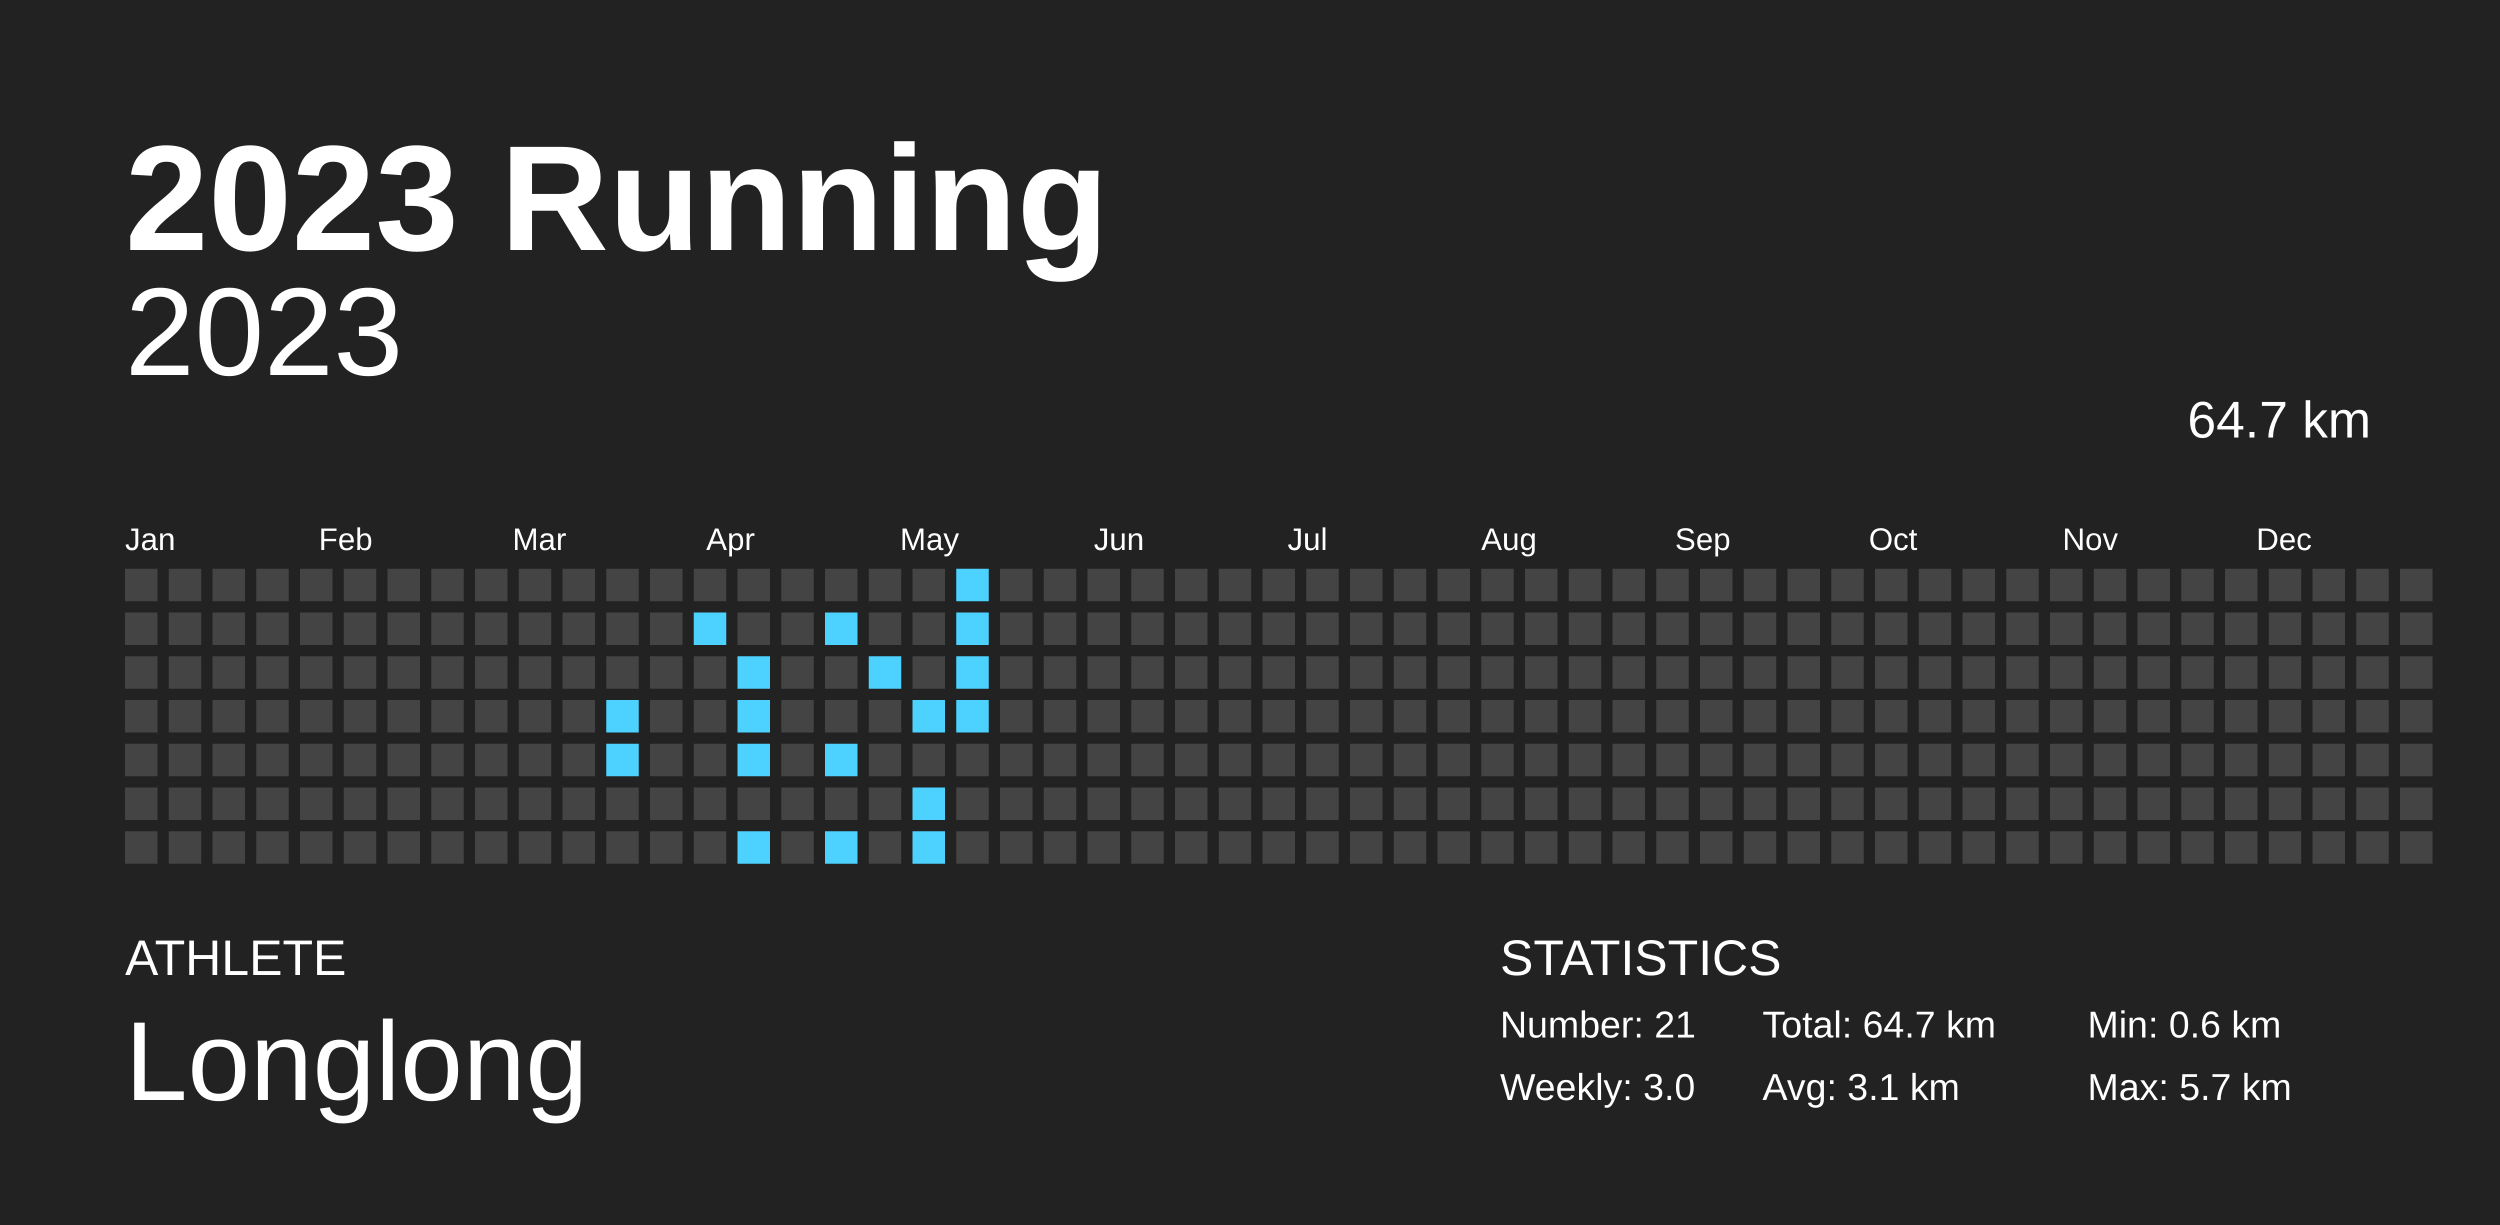
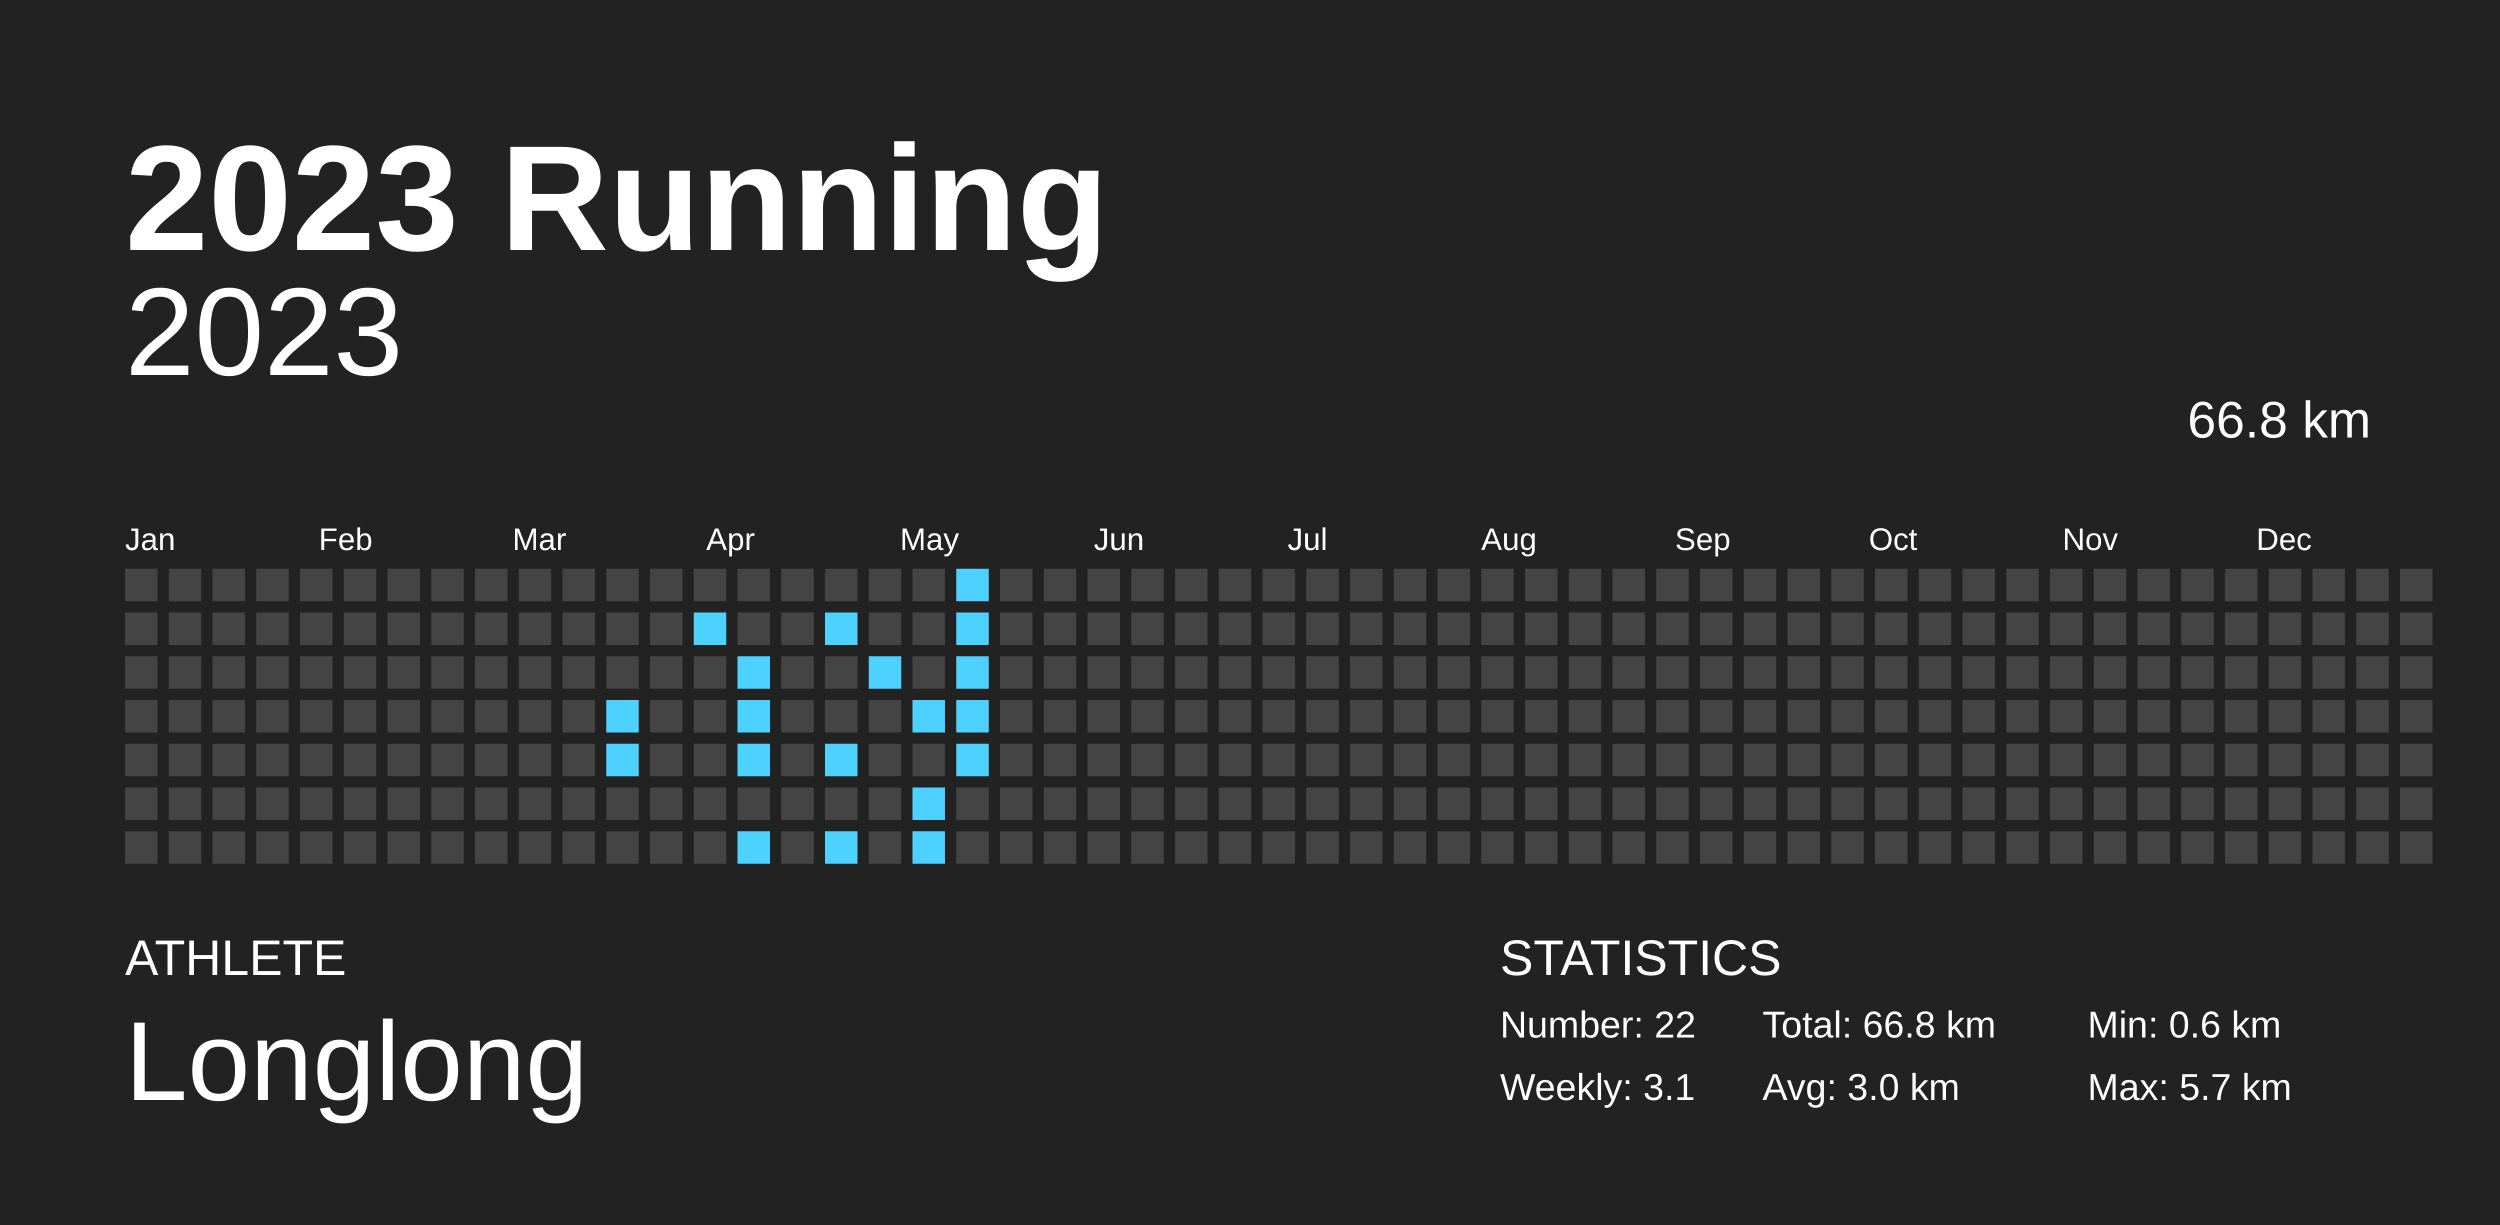
<svg xmlns="http://www.w3.org/2000/svg" baseProfile="full" height="98mm" version="1.1" viewBox="0,0,200,98" width="200mm">
  <defs />
  <rect fill="#222222" height="98" width="200" x="0" y="0" />
  <text fill="#FFFFFF" style="font-size:12px; font-family:Arial; font-weight:bold;" x="10" y="20">2023 Running</text>
  <text fill="#FFFFFF" style="font-size:4px; font-family:Arial" x="10" y="78">ATHLETE</text>
  <text fill="#FFFFFF" style="font-size:9px; font-family:Arial" x="10" y="88">Longlong</text>
  <text fill="#FFFFFF" style="font-size:4px; font-family:Arial" x="120" y="78">STATISTICS</text>
-   <text fill="#FFFFFF" style="font-size:3px; font-family:Arial" x="120" y="83">Number: 21</text>
-   <text fill="#FFFFFF" style="font-size:3px; font-family:Arial" x="120" y="88">Weekly: 3.0</text>
-   <text fill="#FFFFFF" style="font-size:3px; font-family:Arial" x="141" y="83">Total: 64.7 km</text>
-   <text fill="#FFFFFF" style="font-size:3px; font-family:Arial" x="141" y="88">Avg: 3.1 km</text>
+   <text fill="#FFFFFF" style="font-size:3px; font-family:Arial" x="120" y="83">Number: 22</text>
+   <text fill="#FFFFFF" style="font-size:3px; font-family:Arial" x="120" y="88">Weekly: 3.1</text>
+   <text fill="#FFFFFF" style="font-size:3px; font-family:Arial" x="141" y="83">Total: 66.8 km</text>
+   <text fill="#FFFFFF" style="font-size:3px; font-family:Arial" x="141" y="88">Avg: 3.0 km</text>
  <text fill="#FFFFFF" style="font-size:3px; font-family:Arial" x="167" y="83">Min: 0.6 km</text>
  <text fill="#FFFFFF" style="font-size:3px; font-family:Arial" x="167" y="88">Max: 5.7 km</text>
  <text alignment-baseline="hanging" fill="#FFFFFF" style="font-size:10.0px; font-family:Arial;" x="10" y="30">2023</text>
-   <text alignment-baseline="hanging" fill="#FFFFFF" style="font-size:4.125px; font-family:Arial;" x="175" y="35">64.7 km</text>
+   <text alignment-baseline="hanging" fill="#FFFFFF" style="font-size:4.125px; font-family:Arial;" x="175" y="35">66.8 km</text>
  <text fill="#FFFFFF" style="font-size:2.5px; font-family:Arial" x="10.0" y="44">Jan</text>
  <text fill="#FFFFFF" style="font-size:2.5px; font-family:Arial" x="25.5" y="44">Feb</text>
  <text fill="#FFFFFF" style="font-size:2.5px; font-family:Arial" x="41.0" y="44">Mar</text>
  <text fill="#FFFFFF" style="font-size:2.5px; font-family:Arial" x="56.5" y="44">Apr</text>
  <text fill="#FFFFFF" style="font-size:2.5px; font-family:Arial" x="72.0" y="44">May</text>
  <text fill="#FFFFFF" style="font-size:2.5px; font-family:Arial" x="87.5" y="44">Jun</text>
  <text fill="#FFFFFF" style="font-size:2.5px; font-family:Arial" x="103.0" y="44">Jul</text>
  <text fill="#FFFFFF" style="font-size:2.5px; font-family:Arial" x="118.5" y="44">Aug</text>
  <text fill="#FFFFFF" style="font-size:2.5px; font-family:Arial" x="134.0" y="44">Sep</text>
  <text fill="#FFFFFF" style="font-size:2.5px; font-family:Arial" x="149.5" y="44">Oct</text>
  <text fill="#FFFFFF" style="font-size:2.5px; font-family:Arial" x="165.0" y="44">Nov</text>
  <text fill="#FFFFFF" style="font-size:2.5px; font-family:Arial" x="180.5" y="44">Dec</text>
  <rect fill="#444444" height="2.6" width="2.6" x="10.0" y="45.5" />
  <rect fill="#444444" height="2.6" width="2.6" x="10.0" y="49.0" />
  <rect fill="#444444" height="2.6" width="2.6" x="10.0" y="52.5" />
  <rect fill="#444444" height="2.6" width="2.6" x="10.0" y="56.0" />
  <rect fill="#444444" height="2.6" width="2.6" x="10.0" y="59.5" />
  <rect fill="#444444" height="2.6" width="2.6" x="10.0" y="63.0" />
  <rect fill="#444444" height="2.6" width="2.6" x="10.0" y="66.5" />
  <rect fill="#444444" height="2.6" width="2.6" x="13.5" y="45.5" />
  <rect fill="#444444" height="2.6" width="2.6" x="13.5" y="49.0" />
  <rect fill="#444444" height="2.6" width="2.6" x="13.5" y="52.5" />
  <rect fill="#444444" height="2.6" width="2.6" x="13.5" y="56.0" />
  <rect fill="#444444" height="2.6" width="2.6" x="13.5" y="59.5" />
  <rect fill="#444444" height="2.6" width="2.6" x="13.5" y="63.0" />
  <rect fill="#444444" height="2.6" width="2.6" x="13.5" y="66.5" />
  <rect fill="#444444" height="2.6" width="2.6" x="17.0" y="45.5" />
  <rect fill="#444444" height="2.6" width="2.6" x="17.0" y="49.0" />
  <rect fill="#444444" height="2.6" width="2.6" x="17.0" y="52.5" />
  <rect fill="#444444" height="2.6" width="2.6" x="17.0" y="56.0" />
  <rect fill="#444444" height="2.6" width="2.6" x="17.0" y="59.5" />
  <rect fill="#444444" height="2.6" width="2.6" x="17.0" y="63.0" />
  <rect fill="#444444" height="2.6" width="2.6" x="17.0" y="66.5" />
  <rect fill="#444444" height="2.6" width="2.6" x="20.5" y="45.5" />
  <rect fill="#444444" height="2.6" width="2.6" x="20.5" y="49.0" />
  <rect fill="#444444" height="2.6" width="2.6" x="20.5" y="52.5" />
  <rect fill="#444444" height="2.6" width="2.6" x="20.5" y="56.0" />
  <rect fill="#444444" height="2.6" width="2.6" x="20.5" y="59.5" />
  <rect fill="#444444" height="2.6" width="2.6" x="20.5" y="63.0" />
  <rect fill="#444444" height="2.6" width="2.6" x="20.5" y="66.5" />
  <rect fill="#444444" height="2.6" width="2.6" x="24.0" y="45.5" />
  <rect fill="#444444" height="2.6" width="2.6" x="24.0" y="49.0" />
  <rect fill="#444444" height="2.6" width="2.6" x="24.0" y="52.5" />
  <rect fill="#444444" height="2.6" width="2.6" x="24.0" y="56.0" />
  <rect fill="#444444" height="2.6" width="2.6" x="24.0" y="59.5" />
  <rect fill="#444444" height="2.6" width="2.6" x="24.0" y="63.0" />
  <rect fill="#444444" height="2.6" width="2.6" x="24.0" y="66.5" />
  <rect fill="#444444" height="2.6" width="2.6" x="27.5" y="45.5" />
  <rect fill="#444444" height="2.6" width="2.6" x="27.5" y="49.0" />
  <rect fill="#444444" height="2.6" width="2.6" x="27.5" y="52.5" />
  <rect fill="#444444" height="2.6" width="2.6" x="27.5" y="56.0" />
  <rect fill="#444444" height="2.6" width="2.6" x="27.5" y="59.5" />
  <rect fill="#444444" height="2.6" width="2.6" x="27.5" y="63.0" />
  <rect fill="#444444" height="2.6" width="2.6" x="27.5" y="66.5" />
  <rect fill="#444444" height="2.6" width="2.6" x="31.0" y="45.5" />
  <rect fill="#444444" height="2.6" width="2.6" x="31.0" y="49.0" />
  <rect fill="#444444" height="2.6" width="2.6" x="31.0" y="52.5" />
  <rect fill="#444444" height="2.6" width="2.6" x="31.0" y="56.0" />
  <rect fill="#444444" height="2.6" width="2.6" x="31.0" y="59.5" />
  <rect fill="#444444" height="2.6" width="2.6" x="31.0" y="63.0" />
  <rect fill="#444444" height="2.6" width="2.6" x="31.0" y="66.5" />
  <rect fill="#444444" height="2.6" width="2.6" x="34.5" y="45.5" />
  <rect fill="#444444" height="2.6" width="2.6" x="34.5" y="49.0" />
  <rect fill="#444444" height="2.6" width="2.6" x="34.5" y="52.5" />
  <rect fill="#444444" height="2.6" width="2.6" x="34.5" y="56.0" />
  <rect fill="#444444" height="2.6" width="2.6" x="34.5" y="59.5" />
  <rect fill="#444444" height="2.6" width="2.6" x="34.5" y="63.0" />
  <rect fill="#444444" height="2.6" width="2.6" x="34.5" y="66.5" />
  <rect fill="#444444" height="2.6" width="2.6" x="38.0" y="45.5" />
  <rect fill="#444444" height="2.6" width="2.6" x="38.0" y="49.0" />
  <rect fill="#444444" height="2.6" width="2.6" x="38.0" y="52.5" />
  <rect fill="#444444" height="2.6" width="2.6" x="38.0" y="56.0" />
  <rect fill="#444444" height="2.6" width="2.6" x="38.0" y="59.5" />
  <rect fill="#444444" height="2.6" width="2.6" x="38.0" y="63.0" />
  <rect fill="#444444" height="2.6" width="2.6" x="38.0" y="66.5" />
  <rect fill="#444444" height="2.6" width="2.6" x="41.5" y="45.5" />
  <rect fill="#444444" height="2.6" width="2.6" x="41.5" y="49.0" />
  <rect fill="#444444" height="2.6" width="2.6" x="41.5" y="52.5" />
  <rect fill="#444444" height="2.6" width="2.6" x="41.5" y="56.0" />
  <rect fill="#444444" height="2.6" width="2.6" x="41.5" y="59.5" />
  <rect fill="#444444" height="2.6" width="2.6" x="41.5" y="63.0" />
  <rect fill="#444444" height="2.6" width="2.6" x="41.5" y="66.5" />
  <rect fill="#444444" height="2.6" width="2.6" x="45.0" y="45.5" />
  <rect fill="#444444" height="2.6" width="2.6" x="45.0" y="49.0" />
  <rect fill="#444444" height="2.6" width="2.6" x="45.0" y="52.5" />
  <rect fill="#444444" height="2.6" width="2.6" x="45.0" y="56.0" />
  <rect fill="#444444" height="2.6" width="2.6" x="45.0" y="59.5" />
  <rect fill="#444444" height="2.6" width="2.6" x="45.0" y="63.0" />
  <rect fill="#444444" height="2.6" width="2.6" x="45.0" y="66.5" />
  <rect fill="#444444" height="2.6" width="2.6" x="48.5" y="45.5" />
  <rect fill="#444444" height="2.6" width="2.6" x="48.5" y="49.0" />
  <rect fill="#444444" height="2.6" width="2.6" x="48.5" y="52.5" />
  <rect fill="#4dd2ff" height="2.6" width="2.6" x="48.5" y="56.0" />
  <rect fill="#4dd2ff" height="2.6" width="2.6" x="48.5" y="59.5" />
  <rect fill="#444444" height="2.6" width="2.6" x="48.5" y="63.0" />
  <rect fill="#444444" height="2.6" width="2.6" x="48.5" y="66.5" />
  <rect fill="#444444" height="2.6" width="2.6" x="52.0" y="45.5" />
  <rect fill="#444444" height="2.6" width="2.6" x="52.0" y="49.0" />
  <rect fill="#444444" height="2.6" width="2.6" x="52.0" y="52.5" />
  <rect fill="#444444" height="2.6" width="2.6" x="52.0" y="56.0" />
  <rect fill="#444444" height="2.6" width="2.6" x="52.0" y="59.5" />
  <rect fill="#444444" height="2.6" width="2.6" x="52.0" y="63.0" />
  <rect fill="#444444" height="2.6" width="2.6" x="52.0" y="66.5" />
  <rect fill="#444444" height="2.6" width="2.6" x="55.5" y="45.5" />
  <rect fill="#4dd2ff" height="2.6" width="2.6" x="55.5" y="49.0" />
  <rect fill="#444444" height="2.6" width="2.6" x="55.5" y="52.5" />
  <rect fill="#444444" height="2.6" width="2.6" x="55.5" y="56.0" />
  <rect fill="#444444" height="2.6" width="2.6" x="55.5" y="59.5" />
  <rect fill="#444444" height="2.6" width="2.6" x="55.5" y="63.0" />
  <rect fill="#444444" height="2.6" width="2.6" x="55.5" y="66.5" />
  <rect fill="#444444" height="2.6" width="2.6" x="59.0" y="45.5" />
  <rect fill="#444444" height="2.6" width="2.6" x="59.0" y="49.0" />
  <rect fill="#4dd2ff" height="2.6" width="2.6" x="59.0" y="52.5" />
  <rect fill="#4dd2ff" height="2.6" width="2.6" x="59.0" y="56.0" />
  <rect fill="#4dd2ff" height="2.6" width="2.6" x="59.0" y="59.5" />
  <rect fill="#444444" height="2.6" width="2.6" x="59.0" y="63.0" />
  <rect fill="#4dd2ff" height="2.6" width="2.6" x="59.0" y="66.5" />
  <rect fill="#444444" height="2.6" width="2.6" x="62.5" y="45.5" />
  <rect fill="#444444" height="2.6" width="2.6" x="62.5" y="49.0" />
  <rect fill="#444444" height="2.6" width="2.6" x="62.5" y="52.5" />
  <rect fill="#444444" height="2.6" width="2.6" x="62.5" y="56.0" />
  <rect fill="#444444" height="2.6" width="2.6" x="62.5" y="59.5" />
  <rect fill="#444444" height="2.6" width="2.6" x="62.5" y="63.0" />
  <rect fill="#444444" height="2.6" width="2.6" x="62.5" y="66.5" />
  <rect fill="#444444" height="2.6" width="2.6" x="66.0" y="45.5" />
  <rect fill="#4dd2ff" height="2.6" width="2.6" x="66.0" y="49.0" />
  <rect fill="#444444" height="2.6" width="2.6" x="66.0" y="52.5" />
  <rect fill="#444444" height="2.6" width="2.6" x="66.0" y="56.0" />
  <rect fill="#4dd2ff" height="2.6" width="2.6" x="66.0" y="59.5" />
  <rect fill="#444444" height="2.6" width="2.6" x="66.0" y="63.0" />
  <rect fill="#4dd2ff" height="2.6" width="2.6" x="66.0" y="66.5" />
  <rect fill="#444444" height="2.6" width="2.6" x="69.5" y="45.5" />
  <rect fill="#444444" height="2.6" width="2.6" x="69.5" y="49.0" />
  <rect fill="#4dd2ff" height="2.6" width="2.6" x="69.5" y="52.5" />
  <rect fill="#444444" height="2.6" width="2.6" x="69.5" y="56.0" />
  <rect fill="#444444" height="2.6" width="2.6" x="69.5" y="59.5" />
  <rect fill="#444444" height="2.6" width="2.6" x="69.5" y="63.0" />
  <rect fill="#444444" height="2.6" width="2.6" x="69.5" y="66.5" />
  <rect fill="#444444" height="2.6" width="2.6" x="73.0" y="45.5" />
  <rect fill="#444444" height="2.6" width="2.6" x="73.0" y="49.0" />
  <rect fill="#444444" height="2.6" width="2.6" x="73.0" y="52.5" />
  <rect fill="#4dd2ff" height="2.6" width="2.6" x="73.0" y="56.0" />
  <rect fill="#444444" height="2.6" width="2.6" x="73.0" y="59.5" />
  <rect fill="#4dd2ff" height="2.6" width="2.6" x="73.0" y="63.0" />
  <rect fill="#4dd2ff" height="2.6" width="2.6" x="73.0" y="66.5" />
  <rect fill="#4dd2ff" height="2.6" width="2.6" x="76.5" y="45.5" />
  <rect fill="#4dd2ff" height="2.6" width="2.6" x="76.5" y="49.0" />
  <rect fill="#4dd2ff" height="2.6" width="2.6" x="76.5" y="52.5" />
  <rect fill="#4dd2ff" height="2.6" width="2.6" x="76.5" y="56.0" />
-   <rect fill="#444444" height="2.6" width="2.6" x="76.5" y="59.5" />
+   <rect fill="#4dd2ff" height="2.6" width="2.6" x="76.5" y="59.5" />
  <rect fill="#444444" height="2.6" width="2.6" x="76.5" y="63.0" />
  <rect fill="#444444" height="2.6" width="2.6" x="76.5" y="66.5" />
  <rect fill="#444444" height="2.6" width="2.6" x="80.0" y="45.5" />
  <rect fill="#444444" height="2.6" width="2.6" x="80.0" y="49.0" />
  <rect fill="#444444" height="2.6" width="2.6" x="80.0" y="52.5" />
  <rect fill="#444444" height="2.6" width="2.6" x="80.0" y="56.0" />
  <rect fill="#444444" height="2.6" width="2.6" x="80.0" y="59.5" />
  <rect fill="#444444" height="2.6" width="2.6" x="80.0" y="63.0" />
  <rect fill="#444444" height="2.6" width="2.6" x="80.0" y="66.5" />
  <rect fill="#444444" height="2.6" width="2.6" x="83.5" y="45.5" />
  <rect fill="#444444" height="2.6" width="2.6" x="83.5" y="49.0" />
  <rect fill="#444444" height="2.6" width="2.6" x="83.5" y="52.5" />
  <rect fill="#444444" height="2.6" width="2.6" x="83.5" y="56.0" />
  <rect fill="#444444" height="2.6" width="2.6" x="83.5" y="59.5" />
  <rect fill="#444444" height="2.6" width="2.6" x="83.5" y="63.0" />
  <rect fill="#444444" height="2.6" width="2.6" x="83.5" y="66.5" />
  <rect fill="#444444" height="2.6" width="2.6" x="87.0" y="45.5" />
  <rect fill="#444444" height="2.6" width="2.6" x="87.0" y="49.0" />
  <rect fill="#444444" height="2.6" width="2.6" x="87.0" y="52.5" />
  <rect fill="#444444" height="2.6" width="2.6" x="87.0" y="56.0" />
  <rect fill="#444444" height="2.6" width="2.6" x="87.0" y="59.5" />
  <rect fill="#444444" height="2.6" width="2.6" x="87.0" y="63.0" />
  <rect fill="#444444" height="2.6" width="2.6" x="87.0" y="66.5" />
  <rect fill="#444444" height="2.6" width="2.6" x="90.5" y="45.5" />
  <rect fill="#444444" height="2.6" width="2.6" x="90.5" y="49.0" />
  <rect fill="#444444" height="2.6" width="2.6" x="90.5" y="52.5" />
  <rect fill="#444444" height="2.6" width="2.6" x="90.5" y="56.0" />
  <rect fill="#444444" height="2.6" width="2.6" x="90.5" y="59.5" />
  <rect fill="#444444" height="2.6" width="2.6" x="90.5" y="63.0" />
  <rect fill="#444444" height="2.6" width="2.6" x="90.5" y="66.5" />
  <rect fill="#444444" height="2.6" width="2.6" x="94.0" y="45.5" />
  <rect fill="#444444" height="2.6" width="2.6" x="94.0" y="49.0" />
  <rect fill="#444444" height="2.6" width="2.6" x="94.0" y="52.5" />
  <rect fill="#444444" height="2.6" width="2.6" x="94.0" y="56.0" />
  <rect fill="#444444" height="2.6" width="2.6" x="94.0" y="59.5" />
  <rect fill="#444444" height="2.6" width="2.6" x="94.0" y="63.0" />
  <rect fill="#444444" height="2.6" width="2.6" x="94.0" y="66.5" />
  <rect fill="#444444" height="2.6" width="2.6" x="97.5" y="45.5" />
  <rect fill="#444444" height="2.6" width="2.6" x="97.5" y="49.0" />
  <rect fill="#444444" height="2.6" width="2.6" x="97.5" y="52.5" />
  <rect fill="#444444" height="2.6" width="2.6" x="97.5" y="56.0" />
  <rect fill="#444444" height="2.6" width="2.6" x="97.5" y="59.5" />
  <rect fill="#444444" height="2.6" width="2.6" x="97.5" y="63.0" />
  <rect fill="#444444" height="2.6" width="2.6" x="97.5" y="66.5" />
  <rect fill="#444444" height="2.6" width="2.6" x="101.0" y="45.5" />
  <rect fill="#444444" height="2.6" width="2.6" x="101.0" y="49.0" />
  <rect fill="#444444" height="2.6" width="2.6" x="101.0" y="52.5" />
  <rect fill="#444444" height="2.6" width="2.6" x="101.0" y="56.0" />
  <rect fill="#444444" height="2.6" width="2.6" x="101.0" y="59.5" />
  <rect fill="#444444" height="2.6" width="2.6" x="101.0" y="63.0" />
  <rect fill="#444444" height="2.6" width="2.6" x="101.0" y="66.5" />
  <rect fill="#444444" height="2.6" width="2.6" x="104.5" y="45.5" />
  <rect fill="#444444" height="2.6" width="2.6" x="104.5" y="49.0" />
  <rect fill="#444444" height="2.6" width="2.6" x="104.5" y="52.5" />
  <rect fill="#444444" height="2.6" width="2.6" x="104.5" y="56.0" />
  <rect fill="#444444" height="2.6" width="2.6" x="104.5" y="59.5" />
  <rect fill="#444444" height="2.6" width="2.6" x="104.5" y="63.0" />
  <rect fill="#444444" height="2.6" width="2.6" x="104.5" y="66.5" />
  <rect fill="#444444" height="2.6" width="2.6" x="108.0" y="45.5" />
  <rect fill="#444444" height="2.6" width="2.6" x="108.0" y="49.0" />
  <rect fill="#444444" height="2.6" width="2.6" x="108.0" y="52.5" />
  <rect fill="#444444" height="2.6" width="2.6" x="108.0" y="56.0" />
  <rect fill="#444444" height="2.6" width="2.6" x="108.0" y="59.5" />
  <rect fill="#444444" height="2.6" width="2.6" x="108.0" y="63.0" />
  <rect fill="#444444" height="2.6" width="2.6" x="108.0" y="66.5" />
  <rect fill="#444444" height="2.6" width="2.6" x="111.5" y="45.5" />
  <rect fill="#444444" height="2.6" width="2.6" x="111.5" y="49.0" />
  <rect fill="#444444" height="2.6" width="2.6" x="111.5" y="52.5" />
  <rect fill="#444444" height="2.6" width="2.6" x="111.5" y="56.0" />
  <rect fill="#444444" height="2.6" width="2.6" x="111.5" y="59.5" />
  <rect fill="#444444" height="2.6" width="2.6" x="111.5" y="63.0" />
  <rect fill="#444444" height="2.6" width="2.6" x="111.5" y="66.5" />
  <rect fill="#444444" height="2.6" width="2.6" x="115.0" y="45.5" />
  <rect fill="#444444" height="2.6" width="2.6" x="115.0" y="49.0" />
  <rect fill="#444444" height="2.6" width="2.6" x="115.0" y="52.5" />
  <rect fill="#444444" height="2.6" width="2.6" x="115.0" y="56.0" />
  <rect fill="#444444" height="2.6" width="2.6" x="115.0" y="59.5" />
  <rect fill="#444444" height="2.6" width="2.6" x="115.0" y="63.0" />
  <rect fill="#444444" height="2.6" width="2.6" x="115.0" y="66.5" />
  <rect fill="#444444" height="2.6" width="2.6" x="118.5" y="45.5" />
  <rect fill="#444444" height="2.6" width="2.6" x="118.5" y="49.0" />
  <rect fill="#444444" height="2.6" width="2.6" x="118.5" y="52.5" />
  <rect fill="#444444" height="2.6" width="2.6" x="118.5" y="56.0" />
  <rect fill="#444444" height="2.6" width="2.6" x="118.5" y="59.5" />
  <rect fill="#444444" height="2.6" width="2.6" x="118.5" y="63.0" />
  <rect fill="#444444" height="2.6" width="2.6" x="118.5" y="66.5" />
  <rect fill="#444444" height="2.6" width="2.6" x="122.0" y="45.5" />
  <rect fill="#444444" height="2.6" width="2.6" x="122.0" y="49.0" />
  <rect fill="#444444" height="2.6" width="2.6" x="122.0" y="52.5" />
  <rect fill="#444444" height="2.6" width="2.6" x="122.0" y="56.0" />
  <rect fill="#444444" height="2.6" width="2.6" x="122.0" y="59.5" />
  <rect fill="#444444" height="2.6" width="2.6" x="122.0" y="63.0" />
  <rect fill="#444444" height="2.6" width="2.6" x="122.0" y="66.5" />
  <rect fill="#444444" height="2.6" width="2.6" x="125.5" y="45.5" />
  <rect fill="#444444" height="2.6" width="2.6" x="125.5" y="49.0" />
  <rect fill="#444444" height="2.6" width="2.6" x="125.5" y="52.5" />
  <rect fill="#444444" height="2.6" width="2.6" x="125.5" y="56.0" />
  <rect fill="#444444" height="2.6" width="2.6" x="125.5" y="59.5" />
  <rect fill="#444444" height="2.6" width="2.6" x="125.5" y="63.0" />
  <rect fill="#444444" height="2.6" width="2.6" x="125.5" y="66.5" />
  <rect fill="#444444" height="2.6" width="2.6" x="129.0" y="45.5" />
  <rect fill="#444444" height="2.6" width="2.6" x="129.0" y="49.0" />
  <rect fill="#444444" height="2.6" width="2.6" x="129.0" y="52.5" />
  <rect fill="#444444" height="2.6" width="2.6" x="129.0" y="56.0" />
  <rect fill="#444444" height="2.6" width="2.6" x="129.0" y="59.5" />
  <rect fill="#444444" height="2.6" width="2.6" x="129.0" y="63.0" />
  <rect fill="#444444" height="2.6" width="2.6" x="129.0" y="66.5" />
  <rect fill="#444444" height="2.6" width="2.6" x="132.5" y="45.5" />
  <rect fill="#444444" height="2.6" width="2.6" x="132.5" y="49.0" />
  <rect fill="#444444" height="2.6" width="2.6" x="132.5" y="52.5" />
  <rect fill="#444444" height="2.6" width="2.6" x="132.5" y="56.0" />
  <rect fill="#444444" height="2.6" width="2.6" x="132.5" y="59.5" />
  <rect fill="#444444" height="2.6" width="2.6" x="132.5" y="63.0" />
  <rect fill="#444444" height="2.6" width="2.6" x="132.5" y="66.5" />
  <rect fill="#444444" height="2.6" width="2.6" x="136.0" y="45.5" />
  <rect fill="#444444" height="2.6" width="2.6" x="136.0" y="49.0" />
  <rect fill="#444444" height="2.6" width="2.6" x="136.0" y="52.5" />
  <rect fill="#444444" height="2.6" width="2.6" x="136.0" y="56.0" />
  <rect fill="#444444" height="2.6" width="2.6" x="136.0" y="59.5" />
  <rect fill="#444444" height="2.6" width="2.6" x="136.0" y="63.0" />
  <rect fill="#444444" height="2.6" width="2.6" x="136.0" y="66.5" />
  <rect fill="#444444" height="2.6" width="2.6" x="139.5" y="45.5" />
  <rect fill="#444444" height="2.6" width="2.6" x="139.5" y="49.0" />
  <rect fill="#444444" height="2.6" width="2.6" x="139.5" y="52.5" />
  <rect fill="#444444" height="2.6" width="2.6" x="139.5" y="56.0" />
  <rect fill="#444444" height="2.6" width="2.6" x="139.5" y="59.5" />
  <rect fill="#444444" height="2.6" width="2.6" x="139.5" y="63.0" />
  <rect fill="#444444" height="2.6" width="2.6" x="139.5" y="66.5" />
  <rect fill="#444444" height="2.6" width="2.6" x="143.0" y="45.5" />
  <rect fill="#444444" height="2.6" width="2.6" x="143.0" y="49.0" />
  <rect fill="#444444" height="2.6" width="2.6" x="143.0" y="52.5" />
  <rect fill="#444444" height="2.6" width="2.6" x="143.0" y="56.0" />
  <rect fill="#444444" height="2.6" width="2.6" x="143.0" y="59.5" />
  <rect fill="#444444" height="2.6" width="2.6" x="143.0" y="63.0" />
  <rect fill="#444444" height="2.6" width="2.6" x="143.0" y="66.5" />
  <rect fill="#444444" height="2.6" width="2.6" x="146.5" y="45.5" />
  <rect fill="#444444" height="2.6" width="2.6" x="146.5" y="49.0" />
  <rect fill="#444444" height="2.6" width="2.6" x="146.5" y="52.5" />
  <rect fill="#444444" height="2.6" width="2.6" x="146.5" y="56.0" />
  <rect fill="#444444" height="2.6" width="2.6" x="146.5" y="59.5" />
  <rect fill="#444444" height="2.6" width="2.6" x="146.5" y="63.0" />
  <rect fill="#444444" height="2.6" width="2.6" x="146.5" y="66.5" />
  <rect fill="#444444" height="2.6" width="2.6" x="150.0" y="45.5" />
  <rect fill="#444444" height="2.6" width="2.6" x="150.0" y="49.0" />
  <rect fill="#444444" height="2.6" width="2.6" x="150.0" y="52.5" />
  <rect fill="#444444" height="2.6" width="2.6" x="150.0" y="56.0" />
  <rect fill="#444444" height="2.6" width="2.6" x="150.0" y="59.5" />
  <rect fill="#444444" height="2.6" width="2.6" x="150.0" y="63.0" />
  <rect fill="#444444" height="2.6" width="2.6" x="150.0" y="66.5" />
  <rect fill="#444444" height="2.6" width="2.6" x="153.5" y="45.5" />
  <rect fill="#444444" height="2.6" width="2.6" x="153.5" y="49.0" />
  <rect fill="#444444" height="2.6" width="2.6" x="153.5" y="52.5" />
  <rect fill="#444444" height="2.6" width="2.6" x="153.5" y="56.0" />
  <rect fill="#444444" height="2.6" width="2.6" x="153.5" y="59.5" />
  <rect fill="#444444" height="2.6" width="2.6" x="153.5" y="63.0" />
  <rect fill="#444444" height="2.6" width="2.6" x="153.5" y="66.5" />
  <rect fill="#444444" height="2.6" width="2.6" x="157.0" y="45.5" />
  <rect fill="#444444" height="2.6" width="2.6" x="157.0" y="49.0" />
  <rect fill="#444444" height="2.6" width="2.6" x="157.0" y="52.5" />
  <rect fill="#444444" height="2.6" width="2.6" x="157.0" y="56.0" />
  <rect fill="#444444" height="2.6" width="2.6" x="157.0" y="59.5" />
  <rect fill="#444444" height="2.6" width="2.6" x="157.0" y="63.0" />
  <rect fill="#444444" height="2.6" width="2.6" x="157.0" y="66.5" />
  <rect fill="#444444" height="2.6" width="2.6" x="160.5" y="45.5" />
  <rect fill="#444444" height="2.6" width="2.6" x="160.5" y="49.0" />
  <rect fill="#444444" height="2.6" width="2.6" x="160.5" y="52.5" />
  <rect fill="#444444" height="2.6" width="2.6" x="160.5" y="56.0" />
  <rect fill="#444444" height="2.6" width="2.6" x="160.5" y="59.5" />
  <rect fill="#444444" height="2.6" width="2.6" x="160.5" y="63.0" />
  <rect fill="#444444" height="2.6" width="2.6" x="160.5" y="66.5" />
  <rect fill="#444444" height="2.6" width="2.6" x="164.0" y="45.5" />
  <rect fill="#444444" height="2.6" width="2.6" x="164.0" y="49.0" />
  <rect fill="#444444" height="2.6" width="2.6" x="164.0" y="52.5" />
  <rect fill="#444444" height="2.6" width="2.6" x="164.0" y="56.0" />
  <rect fill="#444444" height="2.6" width="2.6" x="164.0" y="59.5" />
  <rect fill="#444444" height="2.6" width="2.6" x="164.0" y="63.0" />
  <rect fill="#444444" height="2.6" width="2.6" x="164.0" y="66.5" />
  <rect fill="#444444" height="2.6" width="2.6" x="167.5" y="45.5" />
  <rect fill="#444444" height="2.6" width="2.6" x="167.5" y="49.0" />
  <rect fill="#444444" height="2.6" width="2.6" x="167.5" y="52.5" />
  <rect fill="#444444" height="2.6" width="2.6" x="167.5" y="56.0" />
  <rect fill="#444444" height="2.6" width="2.6" x="167.5" y="59.5" />
  <rect fill="#444444" height="2.6" width="2.6" x="167.5" y="63.0" />
  <rect fill="#444444" height="2.6" width="2.6" x="167.5" y="66.5" />
  <rect fill="#444444" height="2.6" width="2.6" x="171.0" y="45.5" />
  <rect fill="#444444" height="2.6" width="2.6" x="171.0" y="49.0" />
  <rect fill="#444444" height="2.6" width="2.6" x="171.0" y="52.5" />
  <rect fill="#444444" height="2.6" width="2.6" x="171.0" y="56.0" />
  <rect fill="#444444" height="2.6" width="2.6" x="171.0" y="59.5" />
  <rect fill="#444444" height="2.6" width="2.6" x="171.0" y="63.0" />
  <rect fill="#444444" height="2.6" width="2.6" x="171.0" y="66.5" />
  <rect fill="#444444" height="2.6" width="2.6" x="174.5" y="45.5" />
  <rect fill="#444444" height="2.6" width="2.6" x="174.5" y="49.0" />
  <rect fill="#444444" height="2.6" width="2.6" x="174.5" y="52.5" />
  <rect fill="#444444" height="2.6" width="2.6" x="174.5" y="56.0" />
  <rect fill="#444444" height="2.6" width="2.6" x="174.5" y="59.5" />
  <rect fill="#444444" height="2.6" width="2.6" x="174.5" y="63.0" />
  <rect fill="#444444" height="2.6" width="2.6" x="174.5" y="66.5" />
  <rect fill="#444444" height="2.6" width="2.6" x="178.0" y="45.5" />
  <rect fill="#444444" height="2.6" width="2.6" x="178.0" y="49.0" />
  <rect fill="#444444" height="2.6" width="2.6" x="178.0" y="52.5" />
  <rect fill="#444444" height="2.6" width="2.6" x="178.0" y="56.0" />
  <rect fill="#444444" height="2.6" width="2.6" x="178.0" y="59.5" />
  <rect fill="#444444" height="2.6" width="2.6" x="178.0" y="63.0" />
  <rect fill="#444444" height="2.6" width="2.6" x="178.0" y="66.5" />
  <rect fill="#444444" height="2.6" width="2.6" x="181.5" y="45.5" />
  <rect fill="#444444" height="2.6" width="2.6" x="181.5" y="49.0" />
  <rect fill="#444444" height="2.6" width="2.6" x="181.5" y="52.5" />
  <rect fill="#444444" height="2.6" width="2.6" x="181.5" y="56.0" />
  <rect fill="#444444" height="2.6" width="2.6" x="181.5" y="59.5" />
  <rect fill="#444444" height="2.6" width="2.6" x="181.5" y="63.0" />
  <rect fill="#444444" height="2.6" width="2.6" x="181.5" y="66.5" />
  <rect fill="#444444" height="2.6" width="2.6" x="185.0" y="45.5" />
  <rect fill="#444444" height="2.6" width="2.6" x="185.0" y="49.0" />
  <rect fill="#444444" height="2.6" width="2.6" x="185.0" y="52.5" />
  <rect fill="#444444" height="2.6" width="2.6" x="185.0" y="56.0" />
  <rect fill="#444444" height="2.6" width="2.6" x="185.0" y="59.5" />
  <rect fill="#444444" height="2.6" width="2.6" x="185.0" y="63.0" />
  <rect fill="#444444" height="2.6" width="2.6" x="185.0" y="66.5" />
  <rect fill="#444444" height="2.6" width="2.6" x="188.5" y="45.5" />
  <rect fill="#444444" height="2.6" width="2.6" x="188.5" y="49.0" />
  <rect fill="#444444" height="2.6" width="2.6" x="188.5" y="52.5" />
  <rect fill="#444444" height="2.6" width="2.6" x="188.5" y="56.0" />
  <rect fill="#444444" height="2.6" width="2.6" x="188.5" y="59.5" />
  <rect fill="#444444" height="2.6" width="2.6" x="188.5" y="63.0" />
  <rect fill="#444444" height="2.6" width="2.6" x="188.5" y="66.5" />
  <rect fill="#444444" height="2.6" width="2.6" x="192.0" y="45.5" />
  <rect fill="#444444" height="2.6" width="2.6" x="192.0" y="49.0" />
  <rect fill="#444444" height="2.6" width="2.6" x="192.0" y="52.5" />
  <rect fill="#444444" height="2.6" width="2.6" x="192.0" y="56.0" />
  <rect fill="#444444" height="2.6" width="2.6" x="192.0" y="59.5" />
  <rect fill="#444444" height="2.6" width="2.6" x="192.0" y="63.0" />
  <rect fill="#444444" height="2.6" width="2.6" x="192.0" y="66.5" />
</svg>
